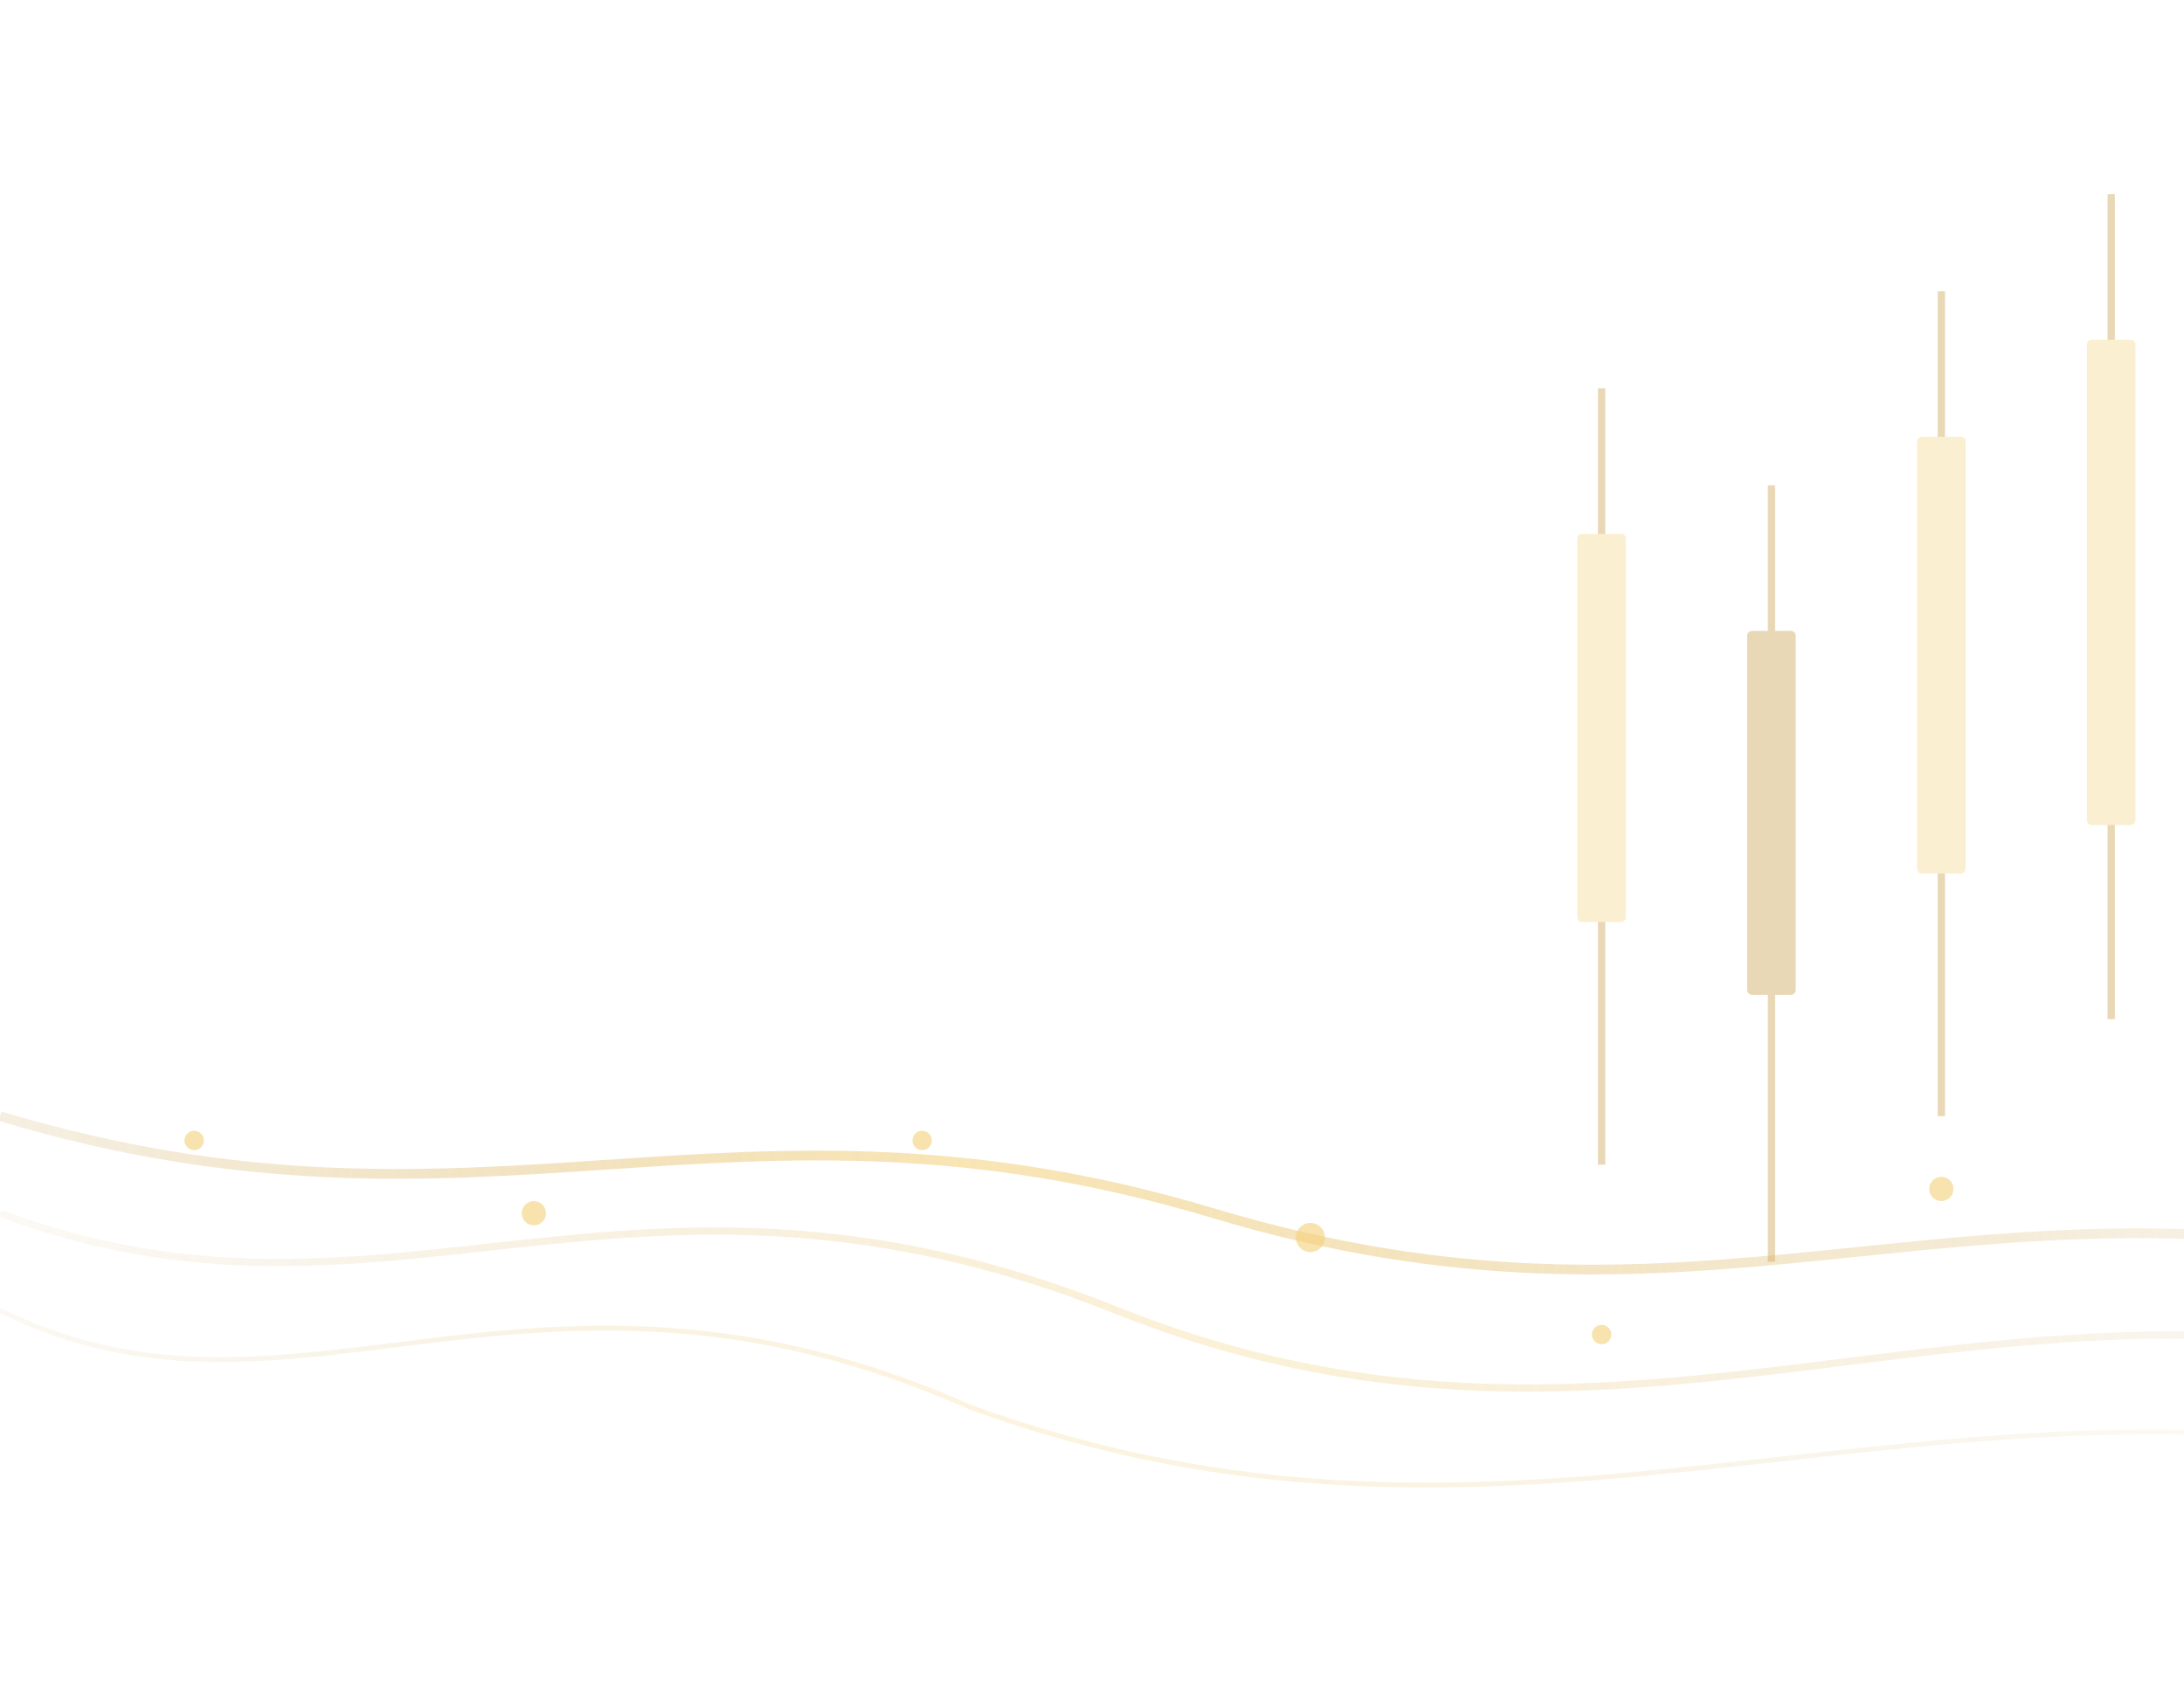
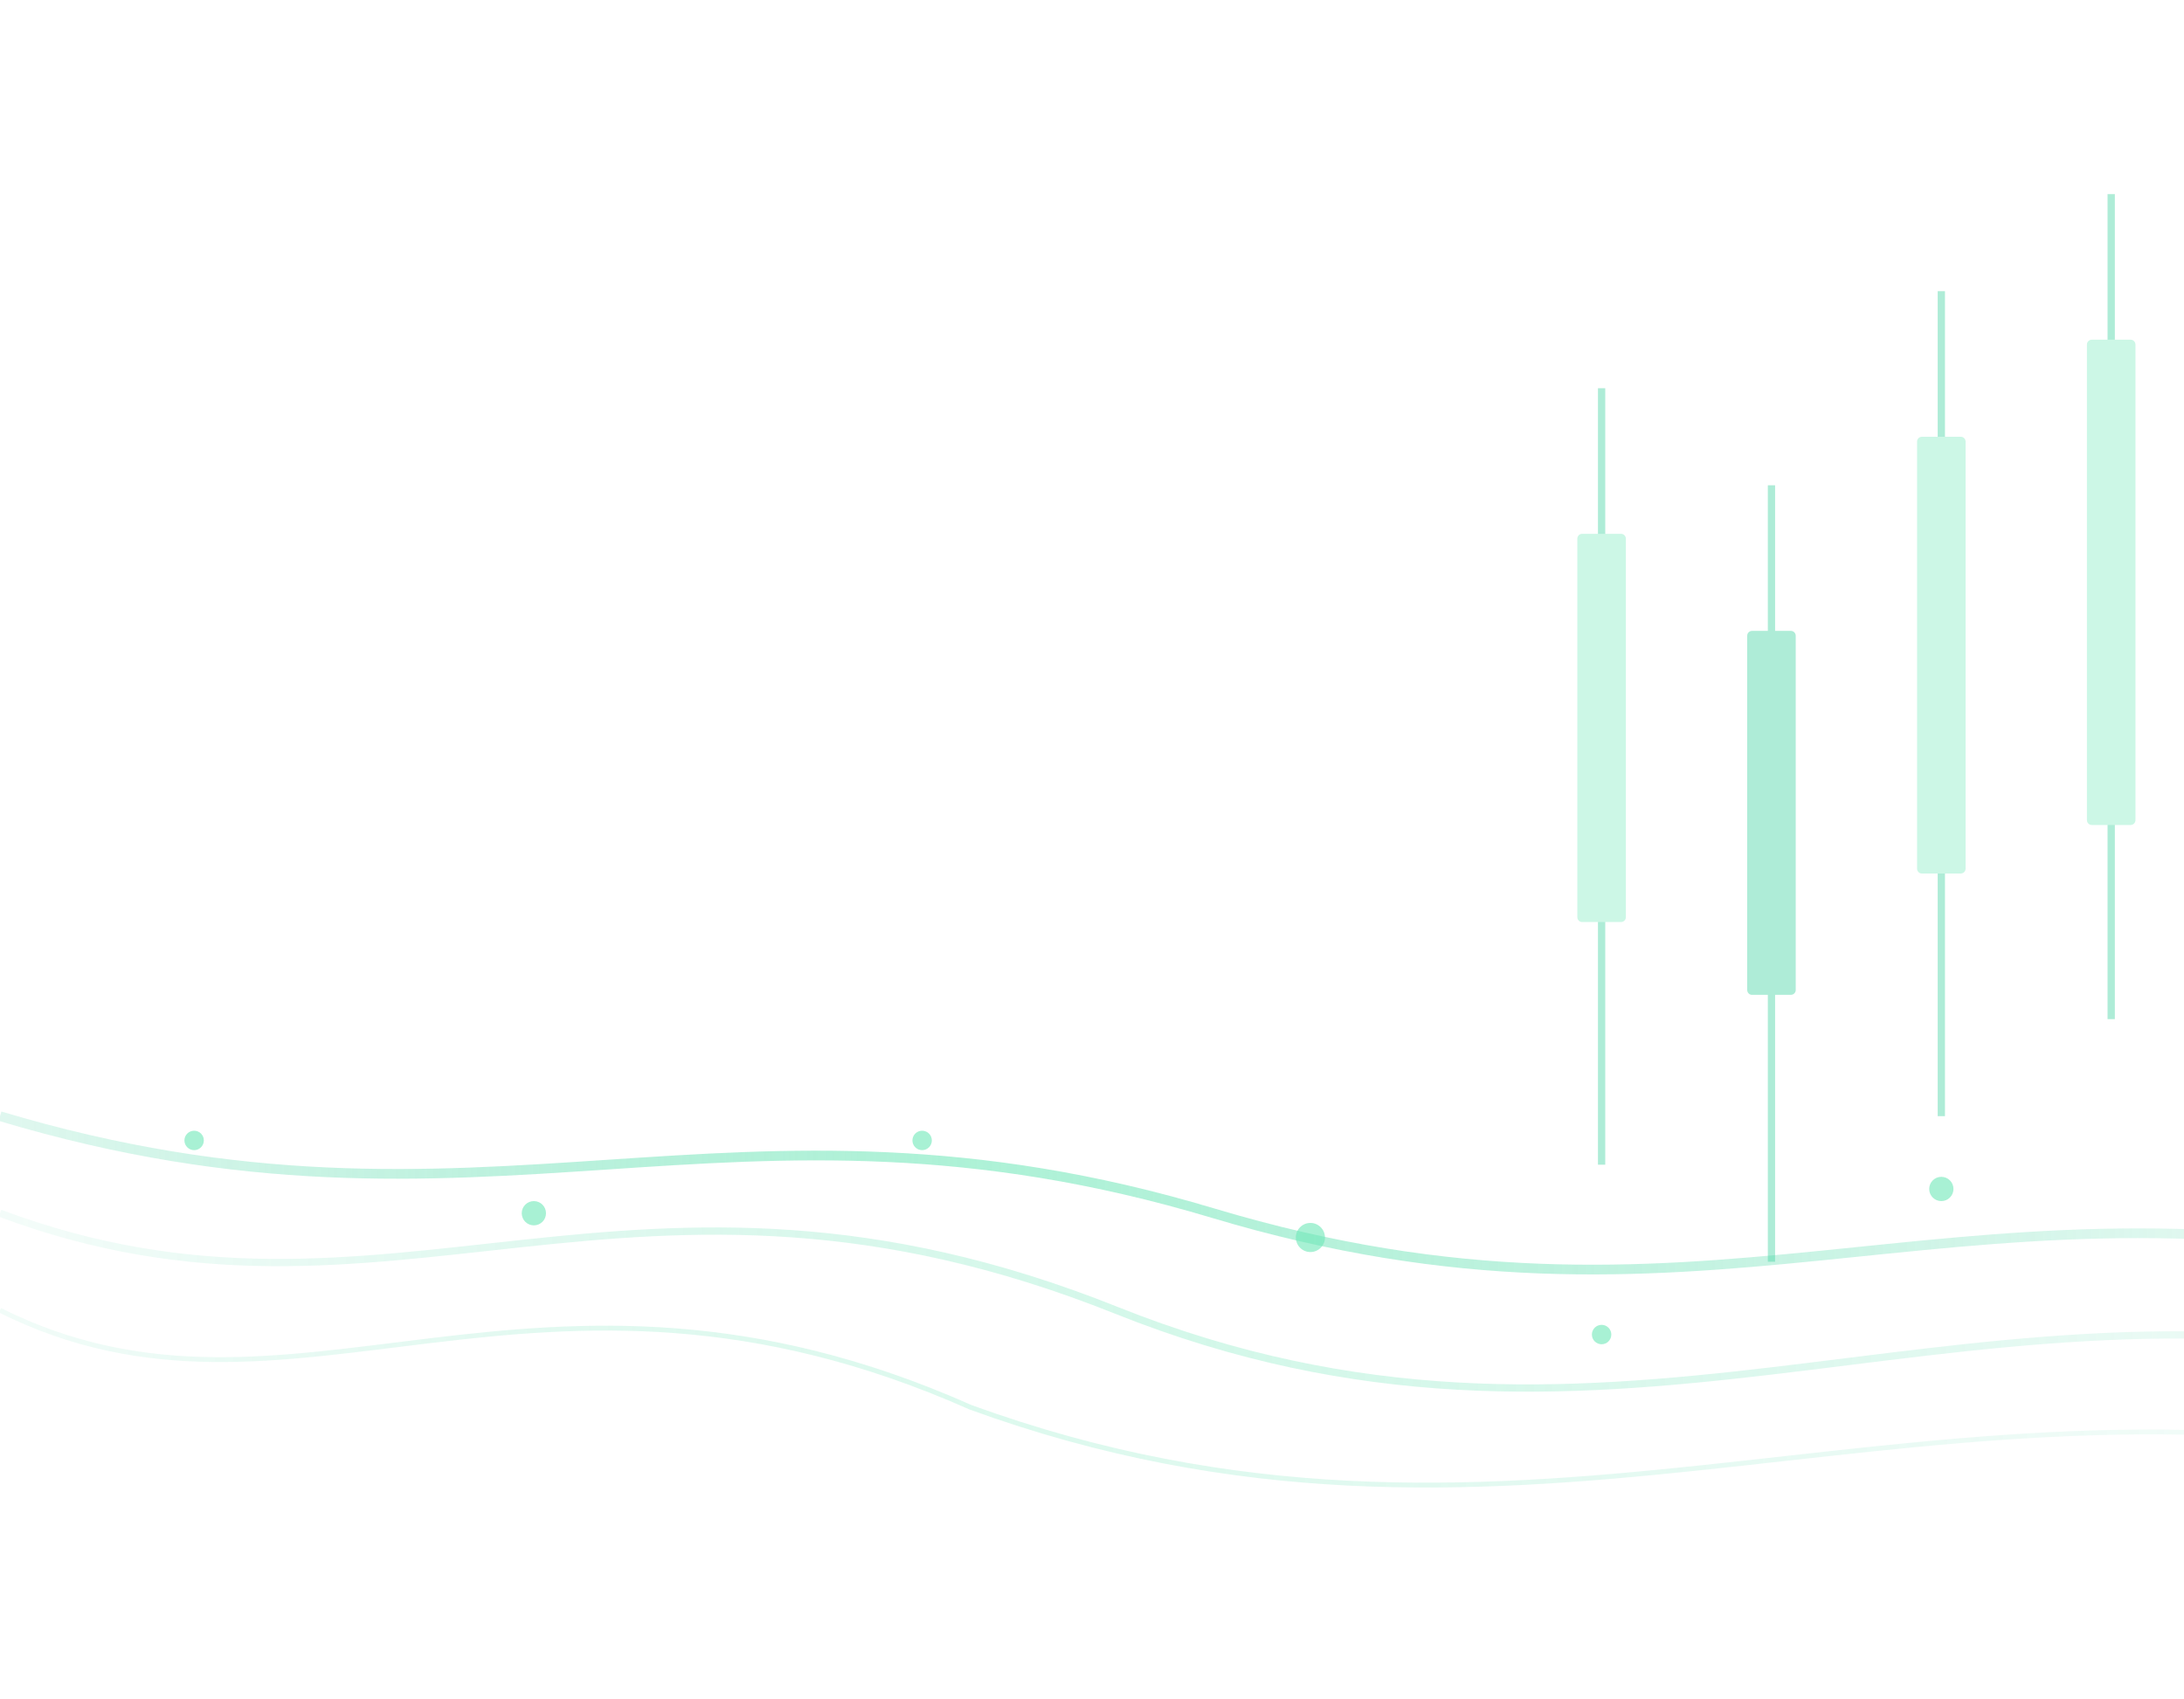
<svg xmlns="http://www.w3.org/2000/svg" width="450" height="350" viewBox="0 0 450 350" fill="none">
  <g opacity="0.35">
-     <line x1="330" y1="80" x2="330" y2="240" stroke="#C1902E" stroke-width="1.5" />
-     <rect x="325" y="110" width="10" height="80" fill="#F4D17A" rx="1" />
-     <line x1="365" y1="100" x2="365" y2="260" stroke="#C1902E" stroke-width="1.5" />
-     <rect x="360" y="130" width="10" height="75" fill="#C1902E" rx="1" />
-     <line x1="400" y1="60" x2="400" y2="230" stroke="#C1902E" stroke-width="1.5" />
-     <rect x="395" y="90" width="10" height="90" fill="#F4D17A" rx="1" />
-     <line x1="435" y1="40" x2="435" y2="210" stroke="#C1902E" stroke-width="1.5" />
-     <rect x="430" y="70" width="10" height="100" fill="#F4D17A" rx="1" />
+     <line x1="330" y1="80" x2="330" y2="240" stroke="#18c98b" stroke-width="1.5" />
+     <rect x="325" y="110" width="10" height="80" fill="#6EE7B7" rx="1" />
+     <line x1="365" y1="100" x2="365" y2="260" stroke="#18c98b" stroke-width="1.5" />
+     <rect x="360" y="130" width="10" height="75" fill="#18c98b" rx="1" />
+     <line x1="400" y1="60" x2="400" y2="230" stroke="#18c98b" stroke-width="1.5" />
+     <rect x="395" y="90" width="10" height="90" fill="#6EE7B7" rx="1" />
+     <line x1="435" y1="40" x2="435" y2="210" stroke="#18c98b" stroke-width="1.5" />
+     <rect x="430" y="70" width="10" height="100" fill="#6EE7B7" rx="1" />
  </g>
  <path d="M0 230C100 260 150 220 250 250C350 280 400 240 500 260" stroke="url(#goldGradRight1)" stroke-width="2" opacity="0.7" />
  <path d="M0 250C80 280 130 230 230 270C330 310 400 260 500 280" stroke="url(#goldGradRight2)" stroke-width="1.5" opacity="0.5" />
  <path d="M0 270C60 300 110 250 200 290C310 330 390 280 500 300" stroke="url(#goldGradRight1)" stroke-width="1" opacity="0.3" />
-   <g opacity="0.6" fill="#F4D17A">
+   <g opacity="0.6" fill="#6EE7B7">
    <circle cx="40" cy="235" r="2" />
    <circle cx="110" cy="250" r="2.5" />
    <circle cx="190" cy="235" r="2" />
    <circle cx="270" cy="255" r="3" />
    <circle cx="330" cy="275" r="2" />
    <circle cx="400" cy="245" r="2.5" />
  </g>
  <defs>
    <linearGradient id="goldGradRight1" x1="0%" y1="0%" x2="100%" y2="0%">
-       <stop offset="0%" stop-color="#C1902E" stop-opacity="0.2" />
-       <stop offset="40%" stop-color="#F4D17A" stop-opacity="0.8" />
-       <stop offset="100%" stop-color="#C1902E" stop-opacity="0.1" />
+       <stop offset="0%" stop-color="#18c98b" stop-opacity="0.2" />
+       <stop offset="40%" stop-color="#6EE7B7" stop-opacity="0.8" />
+       <stop offset="100%" stop-color="#18c98b" stop-opacity="0.1" />
    </linearGradient>
    <linearGradient id="goldGradRight2" x1="0%" y1="0%" x2="100%" y2="0%">
-       <stop offset="0%" stop-color="#C1902E" stop-opacity="0.1" />
-       <stop offset="50%" stop-color="#F4D17A" stop-opacity="0.6" />
-       <stop offset="100%" stop-color="#C1902E" stop-opacity="0.1" />
+       <stop offset="0%" stop-color="#18c98b" stop-opacity="0.1" />
+       <stop offset="50%" stop-color="#6EE7B7" stop-opacity="0.6" />
+       <stop offset="100%" stop-color="#18c98b" stop-opacity="0.1" />
    </linearGradient>
  </defs>
</svg>
